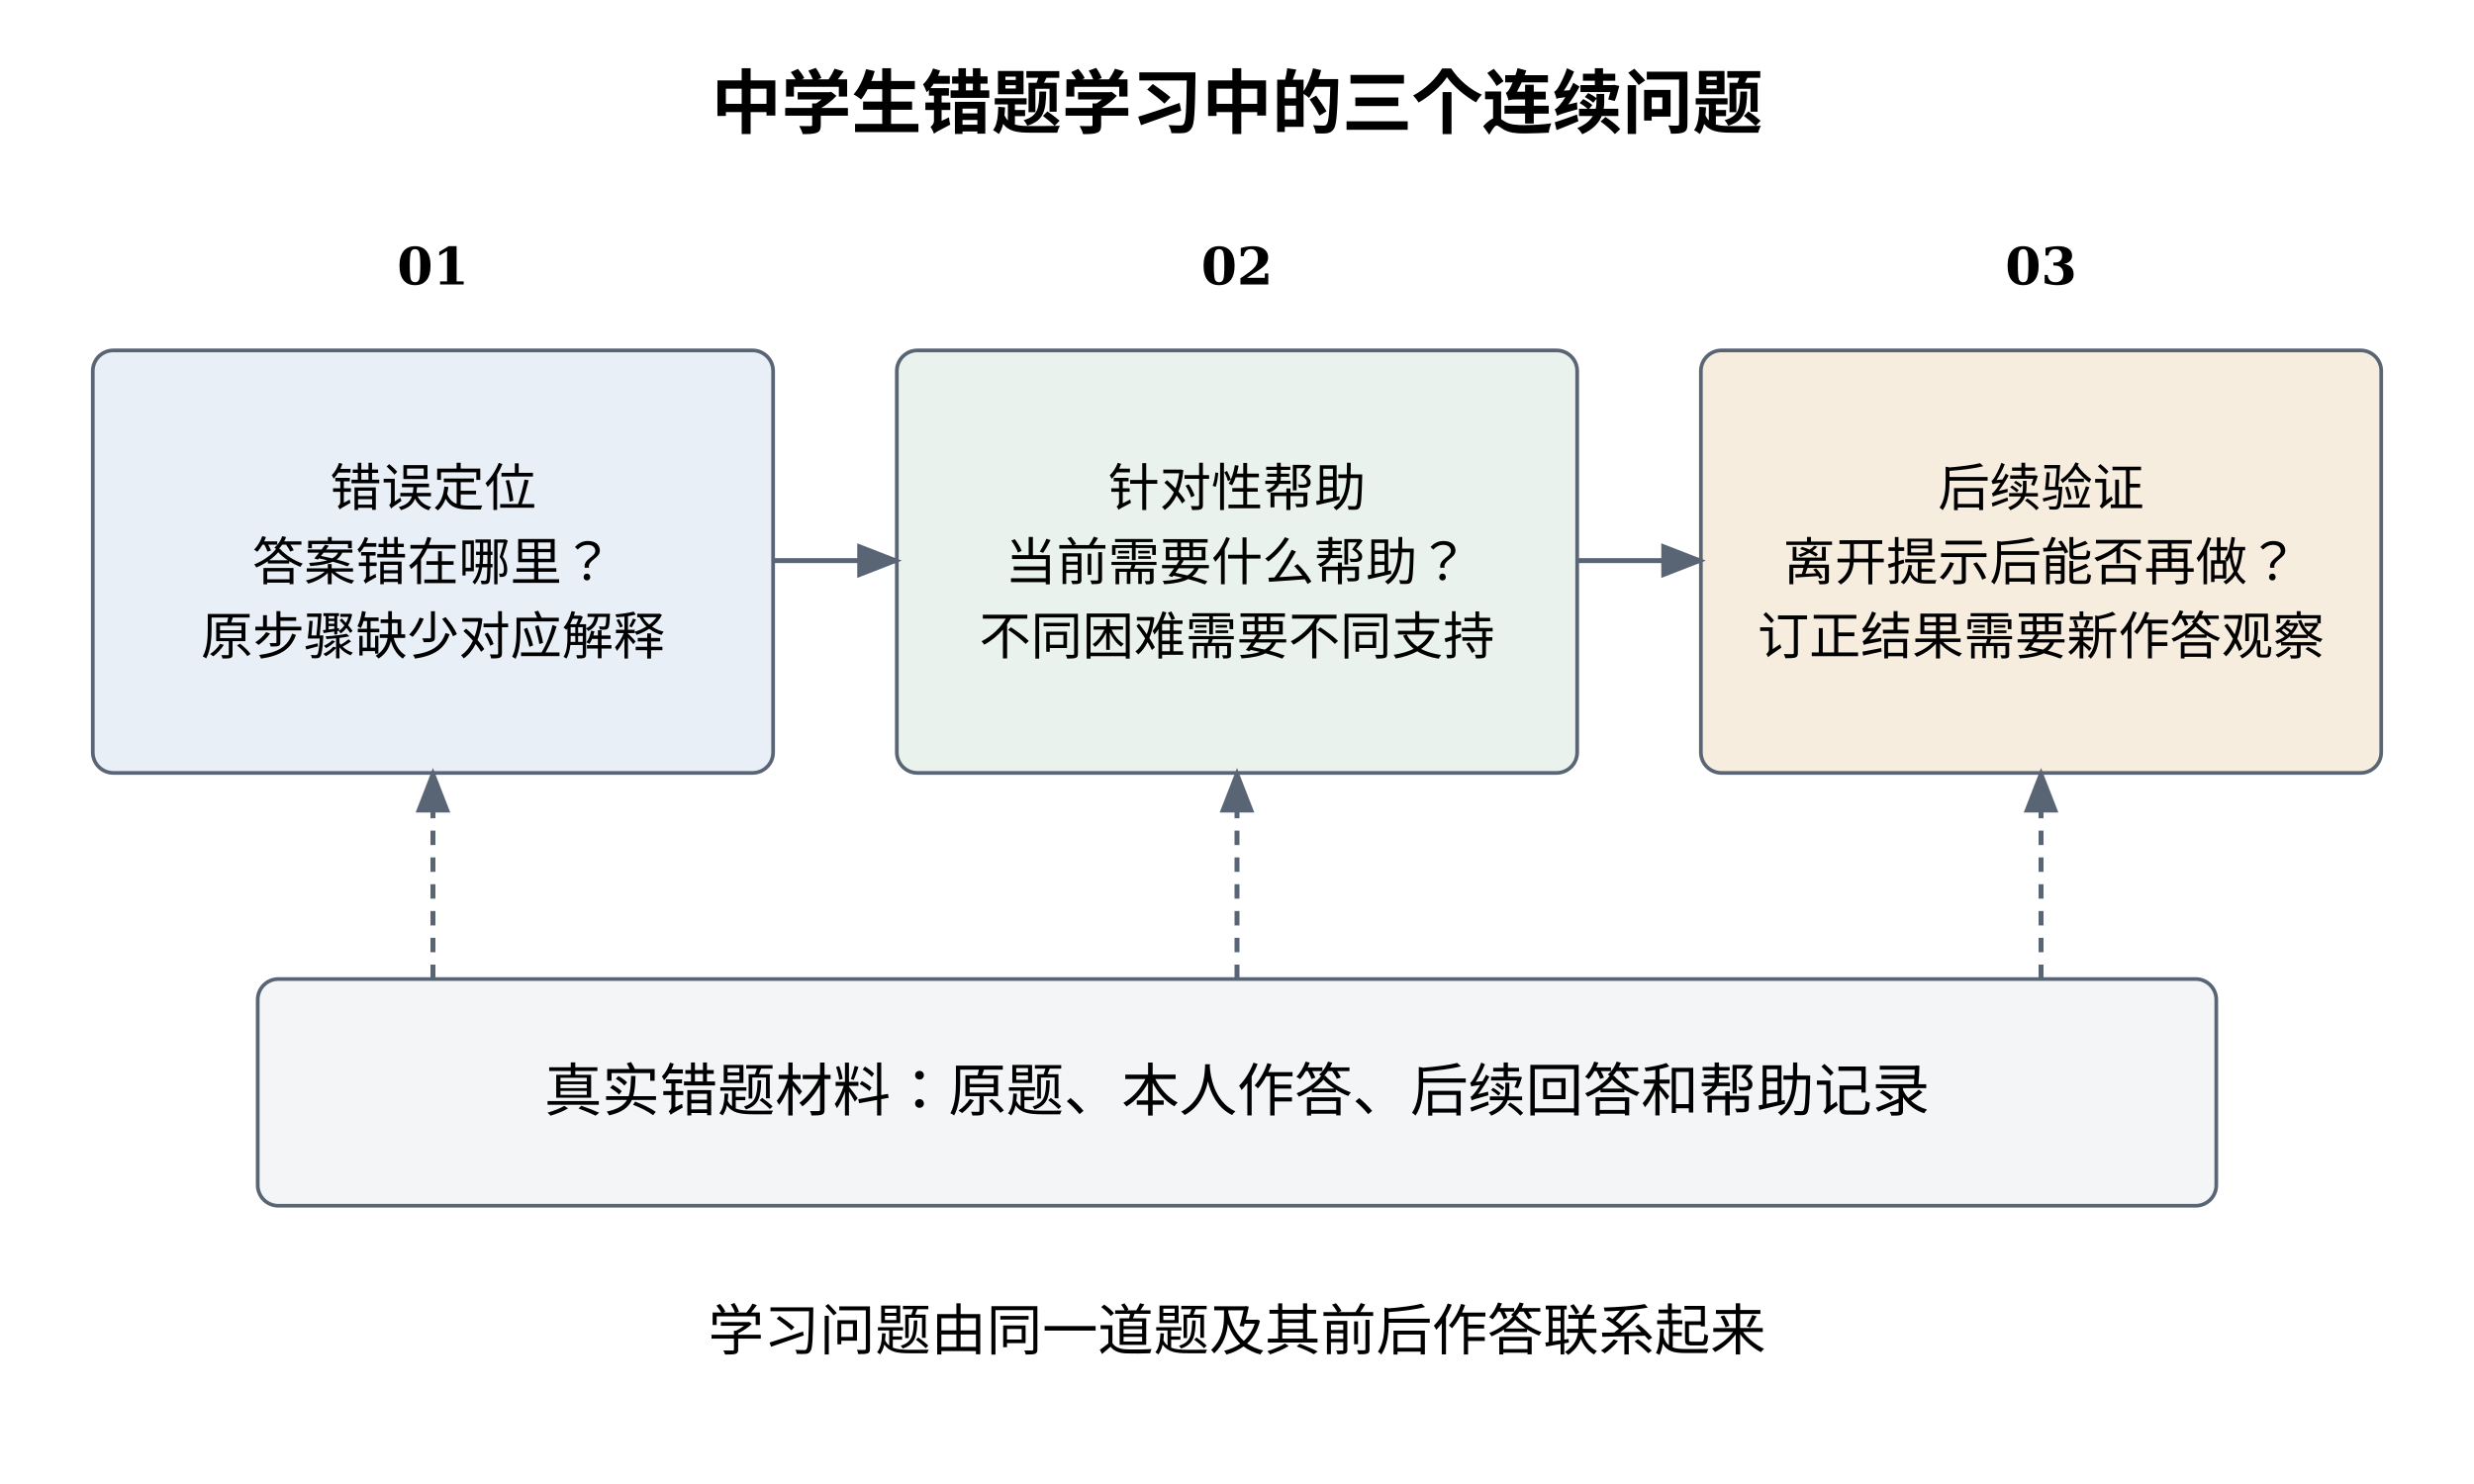
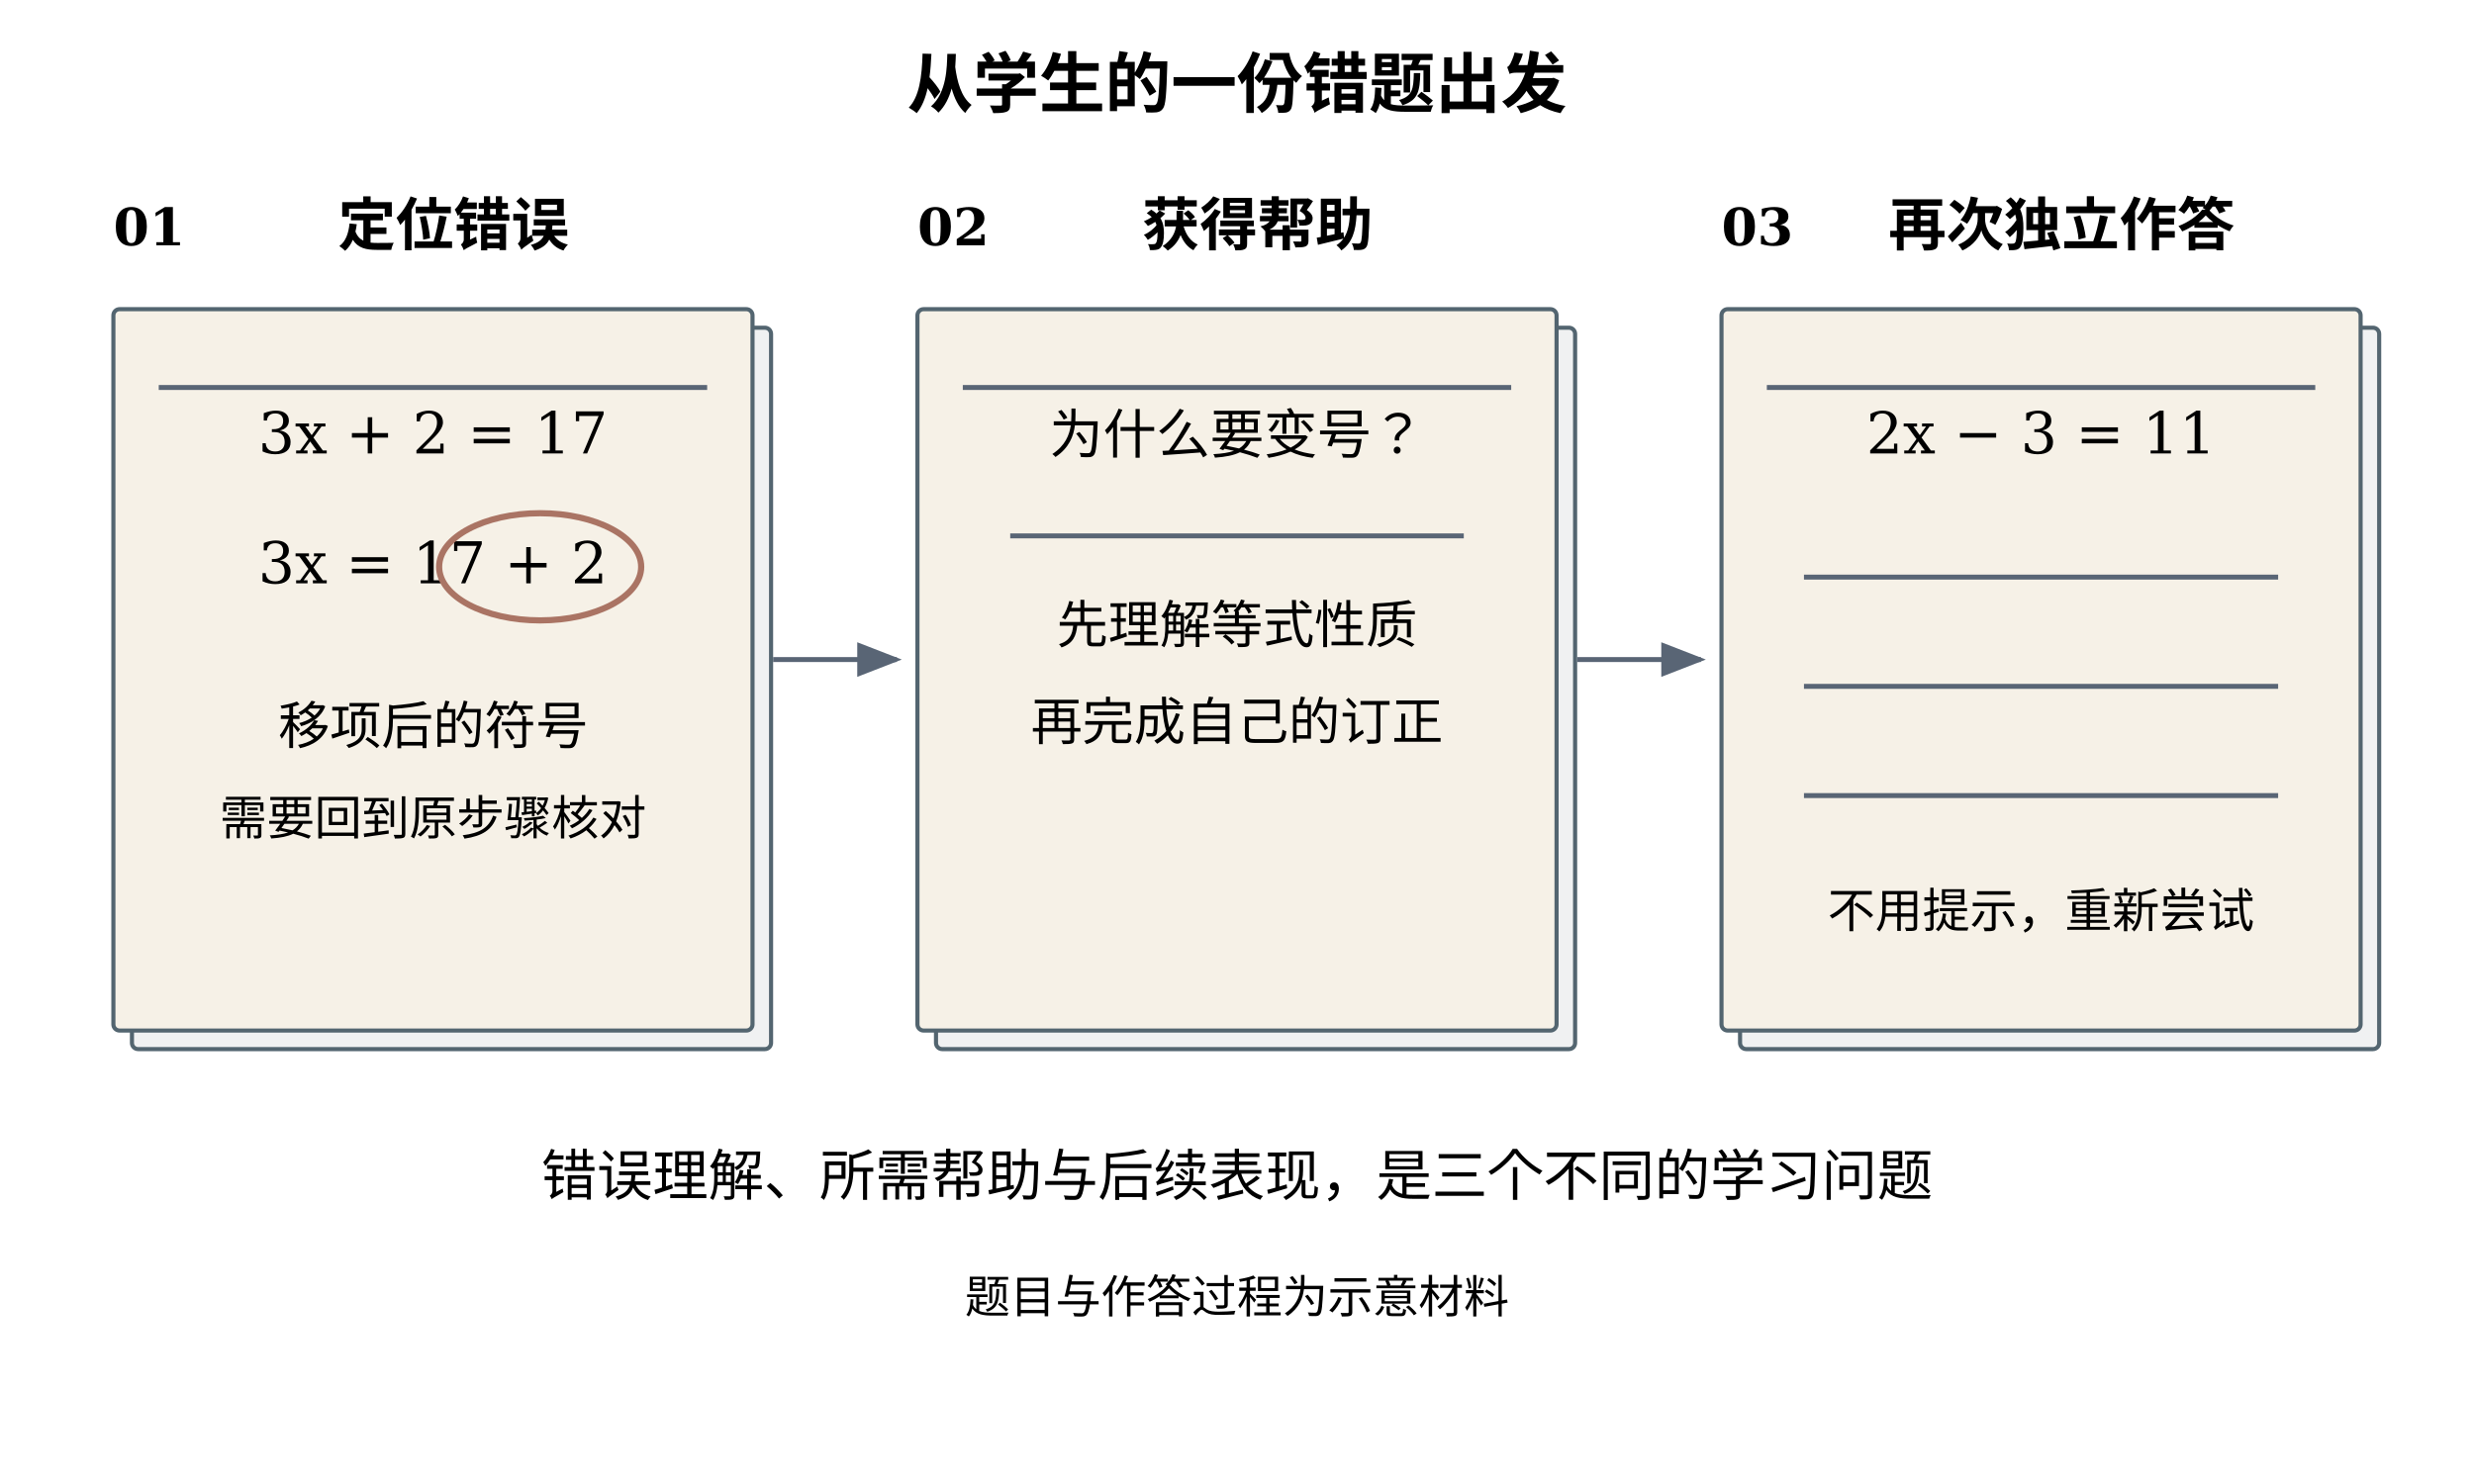
<svg xmlns="http://www.w3.org/2000/svg" width="1200" height="720" viewBox="0 0 1200 720">
  <defs>
    <marker id="arr" markerWidth="9" markerHeight="7" refX="8" refY="3.5" orient="auto">
      <path d="M0,0 L9,3.5 L0,7" fill="#596575" />
    </marker>
  </defs>
  <rect width="1200" height="720" fill="white" />
-   <text x="345.00" y="62" fill="#000000" font-family="SimSun" font-size="34" font-weight="700" text-anchor="start">中学生错题学习中的三个连续问题</text>
-   <text x="192.61" y="138" fill="#000000" font-family="DejaVu Serif" font-size="25" font-weight="700" text-anchor="start">01</text>
-   <rect x="45" y="170" width="330" height="205" rx="10" fill="#E8EFF6" stroke="#596575" stroke-width="1.8" />
-   <text x="160.00" y="245.5" fill="#000000" font-family="SimSun" font-size="25" font-weight="400" text-anchor="start">错误定位</text>
-   <text x="122.50" y="281.5" fill="#000000" font-family="SimSun" font-size="25" font-weight="400" text-anchor="start">答案错在哪里？</text>
-   <text x="97.50" y="317.5" fill="#000000" font-family="SimSun" font-size="25" font-weight="400" text-anchor="start">原步骤缺少对应解释</text>
-   <text x="582.61" y="138" fill="#000000" font-family="DejaVu Serif" font-size="25" font-weight="700" text-anchor="start">02</text>
-   <rect x="435" y="170" width="330" height="205" rx="10" fill="#E9F2EC" stroke="#596575" stroke-width="1.8" />
-   <text x="537.50" y="245.5" fill="#000000" font-family="SimSun" font-size="25" font-weight="400" text-anchor="start">针对性帮助</text>
-   <text x="487.50" y="281.5" fill="#000000" font-family="SimSun" font-size="25" font-weight="400" text-anchor="start">当前需要什么帮助？</text>
-   <text x="475.00" y="317.5" fill="#000000" font-family="SimSun" font-size="25" font-weight="400" text-anchor="start">不同困难需要不同支持</text>
-   <text x="972.61" y="138" fill="#000000" font-family="DejaVu Serif" font-size="25" font-weight="700" text-anchor="start">03</text>
-   <rect x="825" y="170" width="330" height="205" rx="10" fill="#F7EDDF" stroke="#596575" stroke-width="1.8" />
-   <text x="940.00" y="245.5" fill="#000000" font-family="SimSun" font-size="25" font-weight="400" text-anchor="start">后续验证</text>
-   <text x="865.00" y="281.5" fill="#000000" font-family="SimSun" font-size="25" font-weight="400" text-anchor="start">离开提示后能否再做？</text>
-   <text x="852.50" y="317.5" fill="#000000" font-family="SimSun" font-size="25" font-weight="400" text-anchor="start">订正结果需要新作答观察</text>
-   <path d="M375,272 L435,272" fill="none" stroke="#596575" stroke-width="2.4" marker-end="url(#arr)" />
-   <path d="M765,272 L825,272" fill="none" stroke="#596575" stroke-width="2.4" marker-end="url(#arr)" />
-   <rect x="125" y="475" width="950" height="110" rx="10" fill="#F4F5F6" stroke="#596575" stroke-width="1.8" />
-   <text x="264.00" y="539.0" fill="#000000" font-family="SimSun" font-size="28" font-weight="400" text-anchor="start">真实错题材料：原题、本人作答、后续回答和帮助记录</text>
-   <path d="M210,475 L210,375" fill="none" stroke="#596575" stroke-width="2.4" marker-end="url(#arr)" stroke-dasharray="7 6" />
-   <path d="M600,475 L600,375" fill="none" stroke="#596575" stroke-width="2.4" marker-end="url(#arr)" stroke-dasharray="7 6" />
-   <path d="M990,475 L990,375" fill="none" stroke="#596575" stroke-width="2.4" marker-end="url(#arr)" stroke-dasharray="7 6" />
-   <text x="343.50" y="655" fill="#000000" font-family="SimSun" font-size="27" font-weight="400" text-anchor="start">学习问题由同一道题及其前后作答联系起来</text>
+   <text x="440.00" y="52" fill="#000000" font-family="SimSun" font-size="32" font-weight="700" text-anchor="start">从学生的一份错题出发</text>
+   <text x="55.00" y="119" fill="#000000" font-family="DejaVu Serif" font-size="25" font-weight="700" text-anchor="start">01</text>
+   <text x="164.00" y="119" fill="#000000" font-family="SimSun" font-size="28" font-weight="700" text-anchor="start">定位错误</text>
+   <rect x="64" y="159" width="310" height="350" rx="3" fill="#F0F1F2" stroke="#536570" stroke-width="2" />
+   <rect x="55" y="150" width="310" height="350" rx="3" fill="#F6F1E7" stroke="#536570" stroke-width="2" />
+   <path d="M77,188 L343,188" fill="none" stroke="#596575" stroke-width="2.4" />
+   <text x="445.00" y="119" fill="#000000" font-family="DejaVu Serif" font-size="25" font-weight="700" text-anchor="start">02</text>
+   <text x="554.00" y="119" fill="#000000" font-family="SimSun" font-size="28" font-weight="700" text-anchor="start">获得帮助</text>
+   <rect x="454" y="159" width="310" height="350" rx="3" fill="#F0F1F2" stroke="#536570" stroke-width="2" />
+   <rect x="445" y="150" width="310" height="350" rx="3" fill="#F6F1E7" stroke="#536570" stroke-width="2" />
+   <path d="M467,188 L733,188" fill="none" stroke="#596575" stroke-width="2.4" />
+   <text x="835.00" y="119" fill="#000000" font-family="DejaVu Serif" font-size="25" font-weight="700" text-anchor="start">03</text>
+   <text x="916.00" y="119" fill="#000000" font-family="SimSun" font-size="28" font-weight="700" text-anchor="start">再次独立作答</text>
+   <rect x="844" y="159" width="310" height="350" rx="3" fill="#F0F1F2" stroke="#536570" stroke-width="2" />
+   <rect x="835" y="150" width="310" height="350" rx="3" fill="#F6F1E7" stroke="#536570" stroke-width="2" />
+   <path d="M857,188 L1123,188" fill="none" stroke="#596575" stroke-width="2.4" />
+   <text x="125.21" y="220" fill="#000000" font-family="DejaVu Serif" font-size="28" font-weight="400" text-anchor="start">3x + 2 = 17</text>
+   <text x="125.21" y="283" fill="#000000" font-family="DejaVu Serif" font-size="28" font-weight="400" text-anchor="start">3x = 17 + 2</text>
+   <ellipse cx="262" cy="275" rx="49" ry="26" fill="none" stroke="#AA7464" stroke-width="3" />
+   <text x="135.00" y="361" fill="#000000" font-family="SimSun" font-size="25" font-weight="400" text-anchor="start">移项后的符号</text>
+   <text x="106.50" y="405" fill="#000000" font-family="SimSun" font-size="23" font-weight="400" text-anchor="start">需要回到原步骤核对</text>
+   <text x="509.00" y="220" fill="#000000" font-family="SimSun" font-size="26" font-weight="400" text-anchor="start">为什么要变号？</text>
+   <path d="M490,260 L710,260" fill="none" stroke="#596575" stroke-width="2.4" />
+   <text x="512.50" y="312" fill="#000000" font-family="SimSun" font-size="25" font-weight="400" text-anchor="start">先理解等式性质</text>
+   <text x="500.00" y="359" fill="#000000" font-family="SimSun" font-size="25" font-weight="400" text-anchor="start">再完成自己的订正</text>
+   <text x="905.21" y="220" fill="#000000" font-family="DejaVu Serif" font-size="28" font-weight="400" text-anchor="start">2x − 3 = 11</text>
+   <path d="M875,280 L1105,280" fill="none" stroke="#596575" stroke-width="2.4" />
+   <path d="M875,333 L1105,333" fill="none" stroke="#596575" stroke-width="2.4" />
+   <path d="M875,386 L1105,386" fill="none" stroke="#596575" stroke-width="2.4" />
+   <text x="886.50" y="450" fill="#000000" font-family="SimSun" font-size="23" font-weight="400" text-anchor="start">不用提示，重新尝试</text>
+   <path d="M375,320 L435,320" fill="none" stroke="#596575" stroke-width="2.4" marker-end="url(#arr)" />
+   <path d="M765,320 L825,320" fill="none" stroke="#596575" stroke-width="2.4" marker-end="url(#arr)" />
+   <text x="262.50" y="580" fill="#000000" font-family="SimSun" font-size="27" font-weight="400" text-anchor="start">错误理解、所需帮助与后续表现，是三个不同的学习问题</text>
+   <text x="468.00" y="637" fill="#000000" font-family="SimSun" font-size="22" font-weight="400" text-anchor="start">题目与作答过程为示意材料</text>
</svg>
